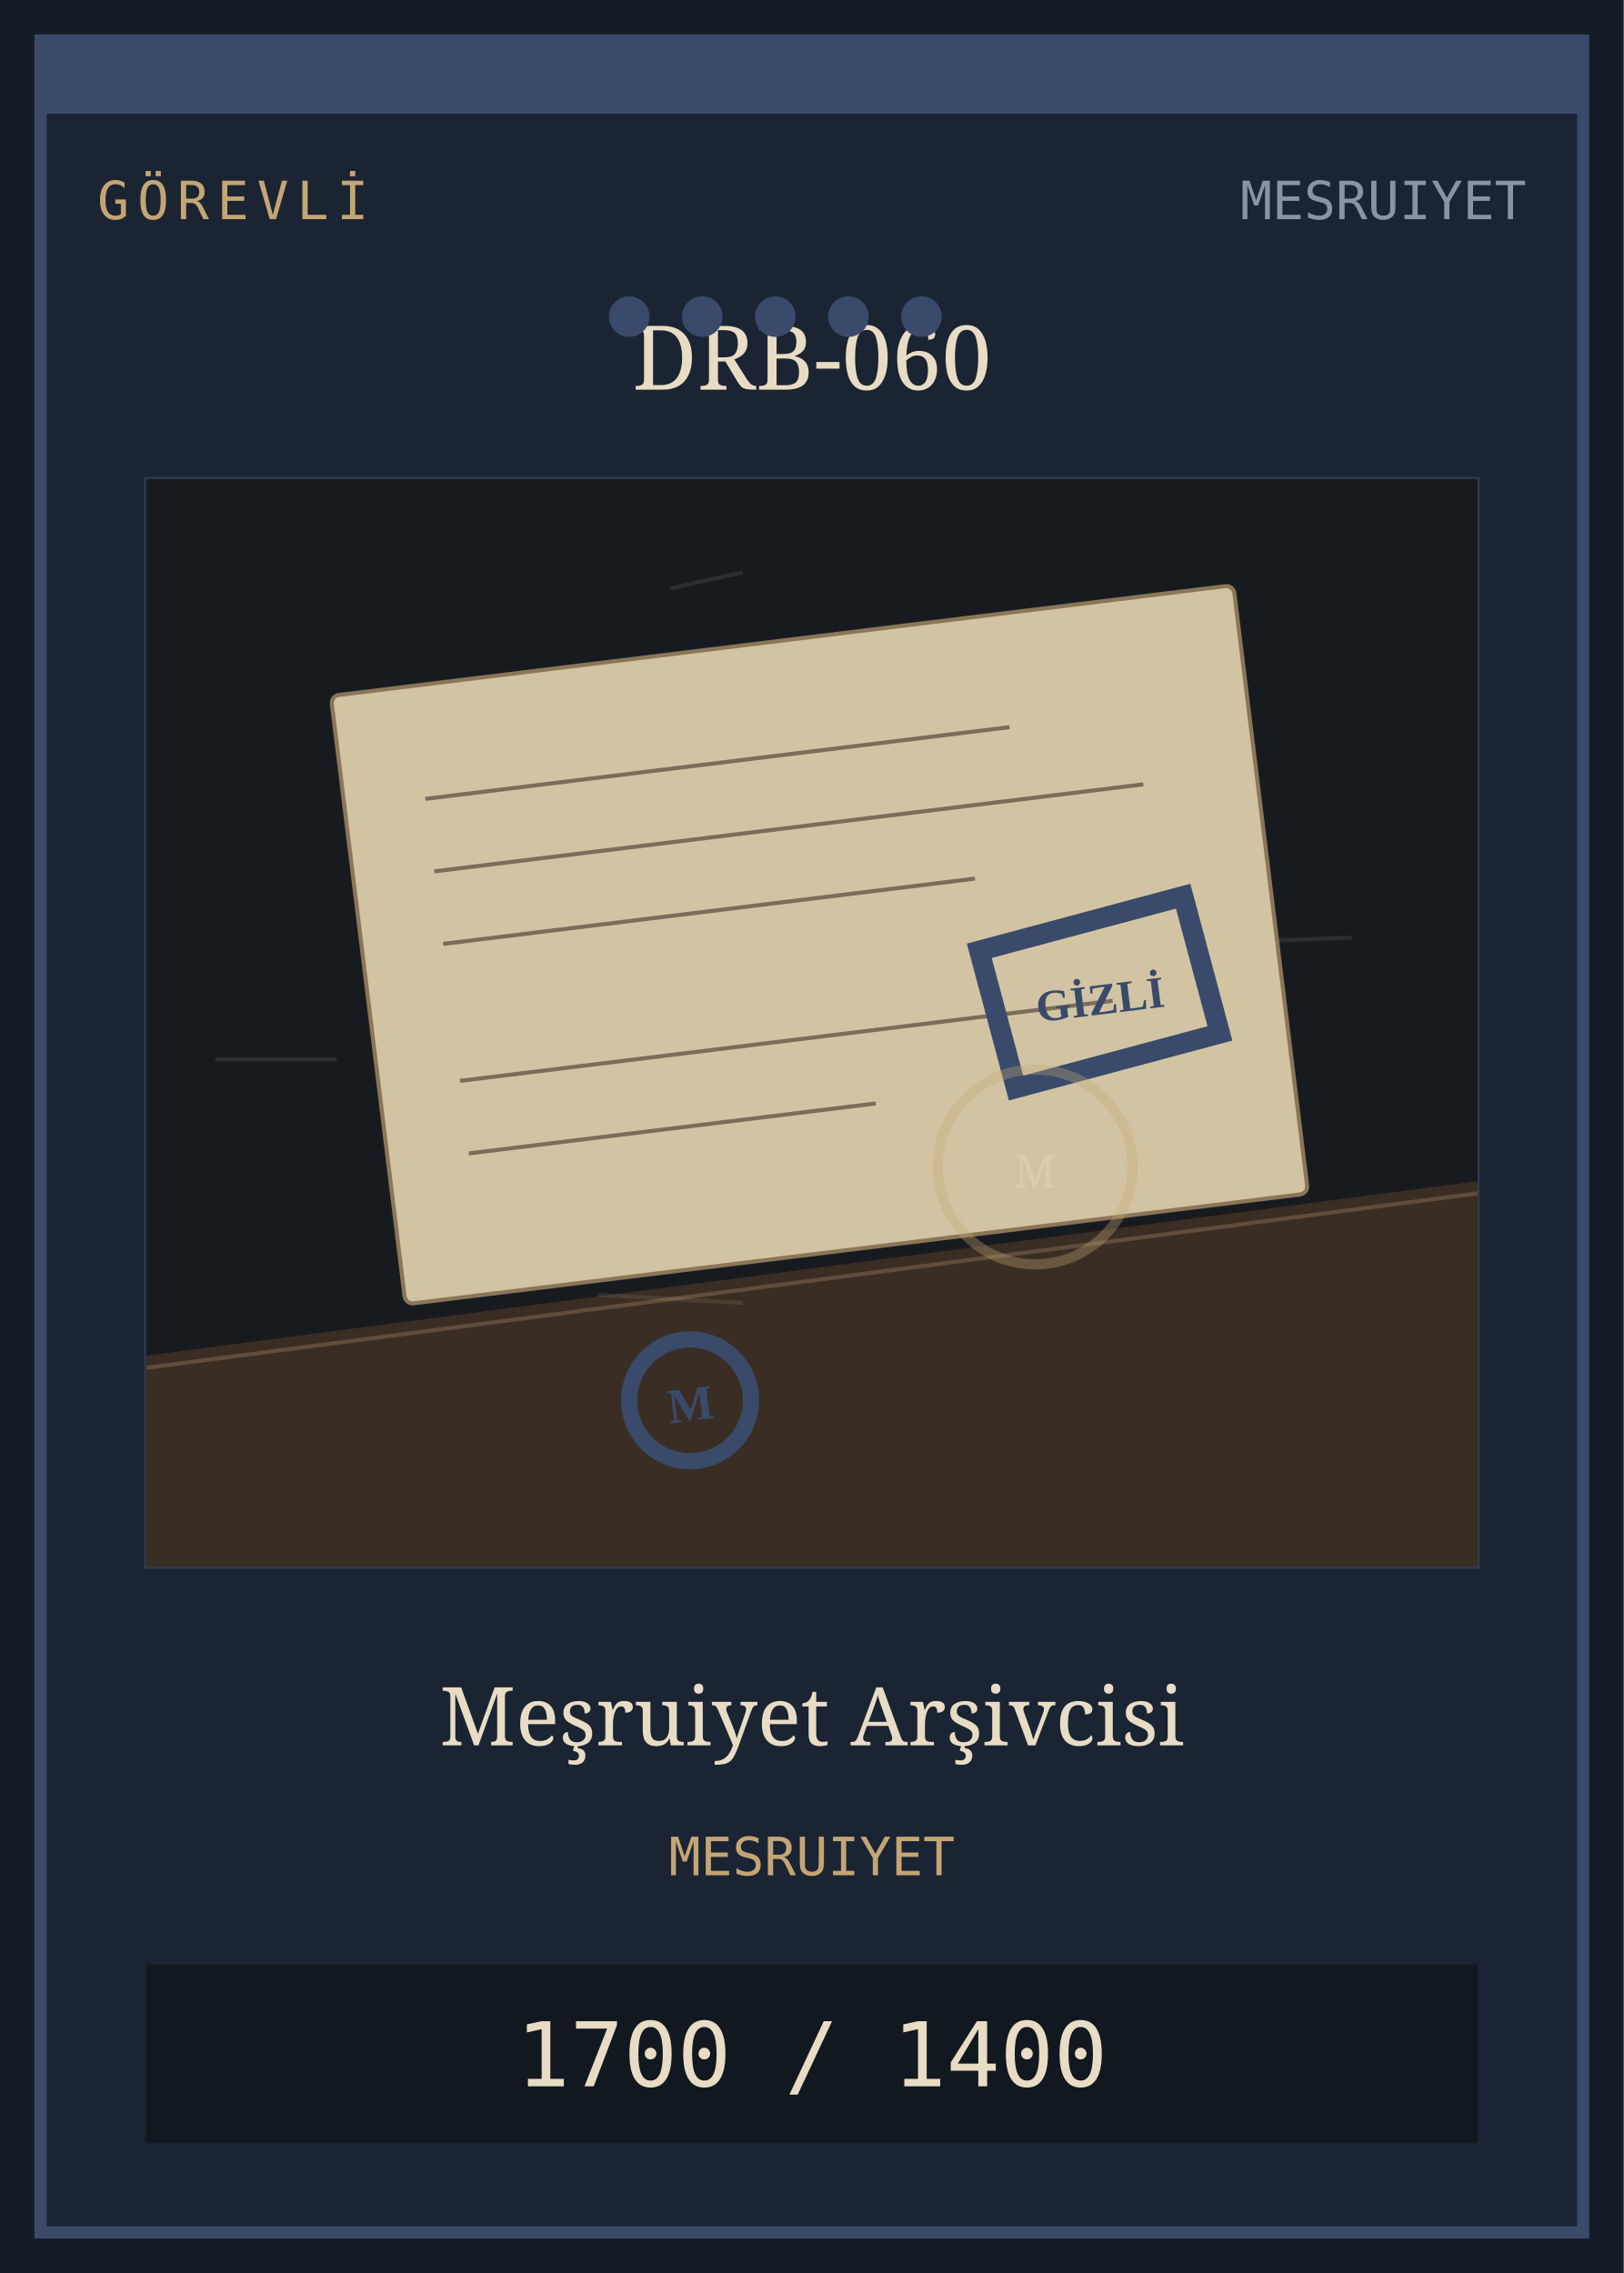
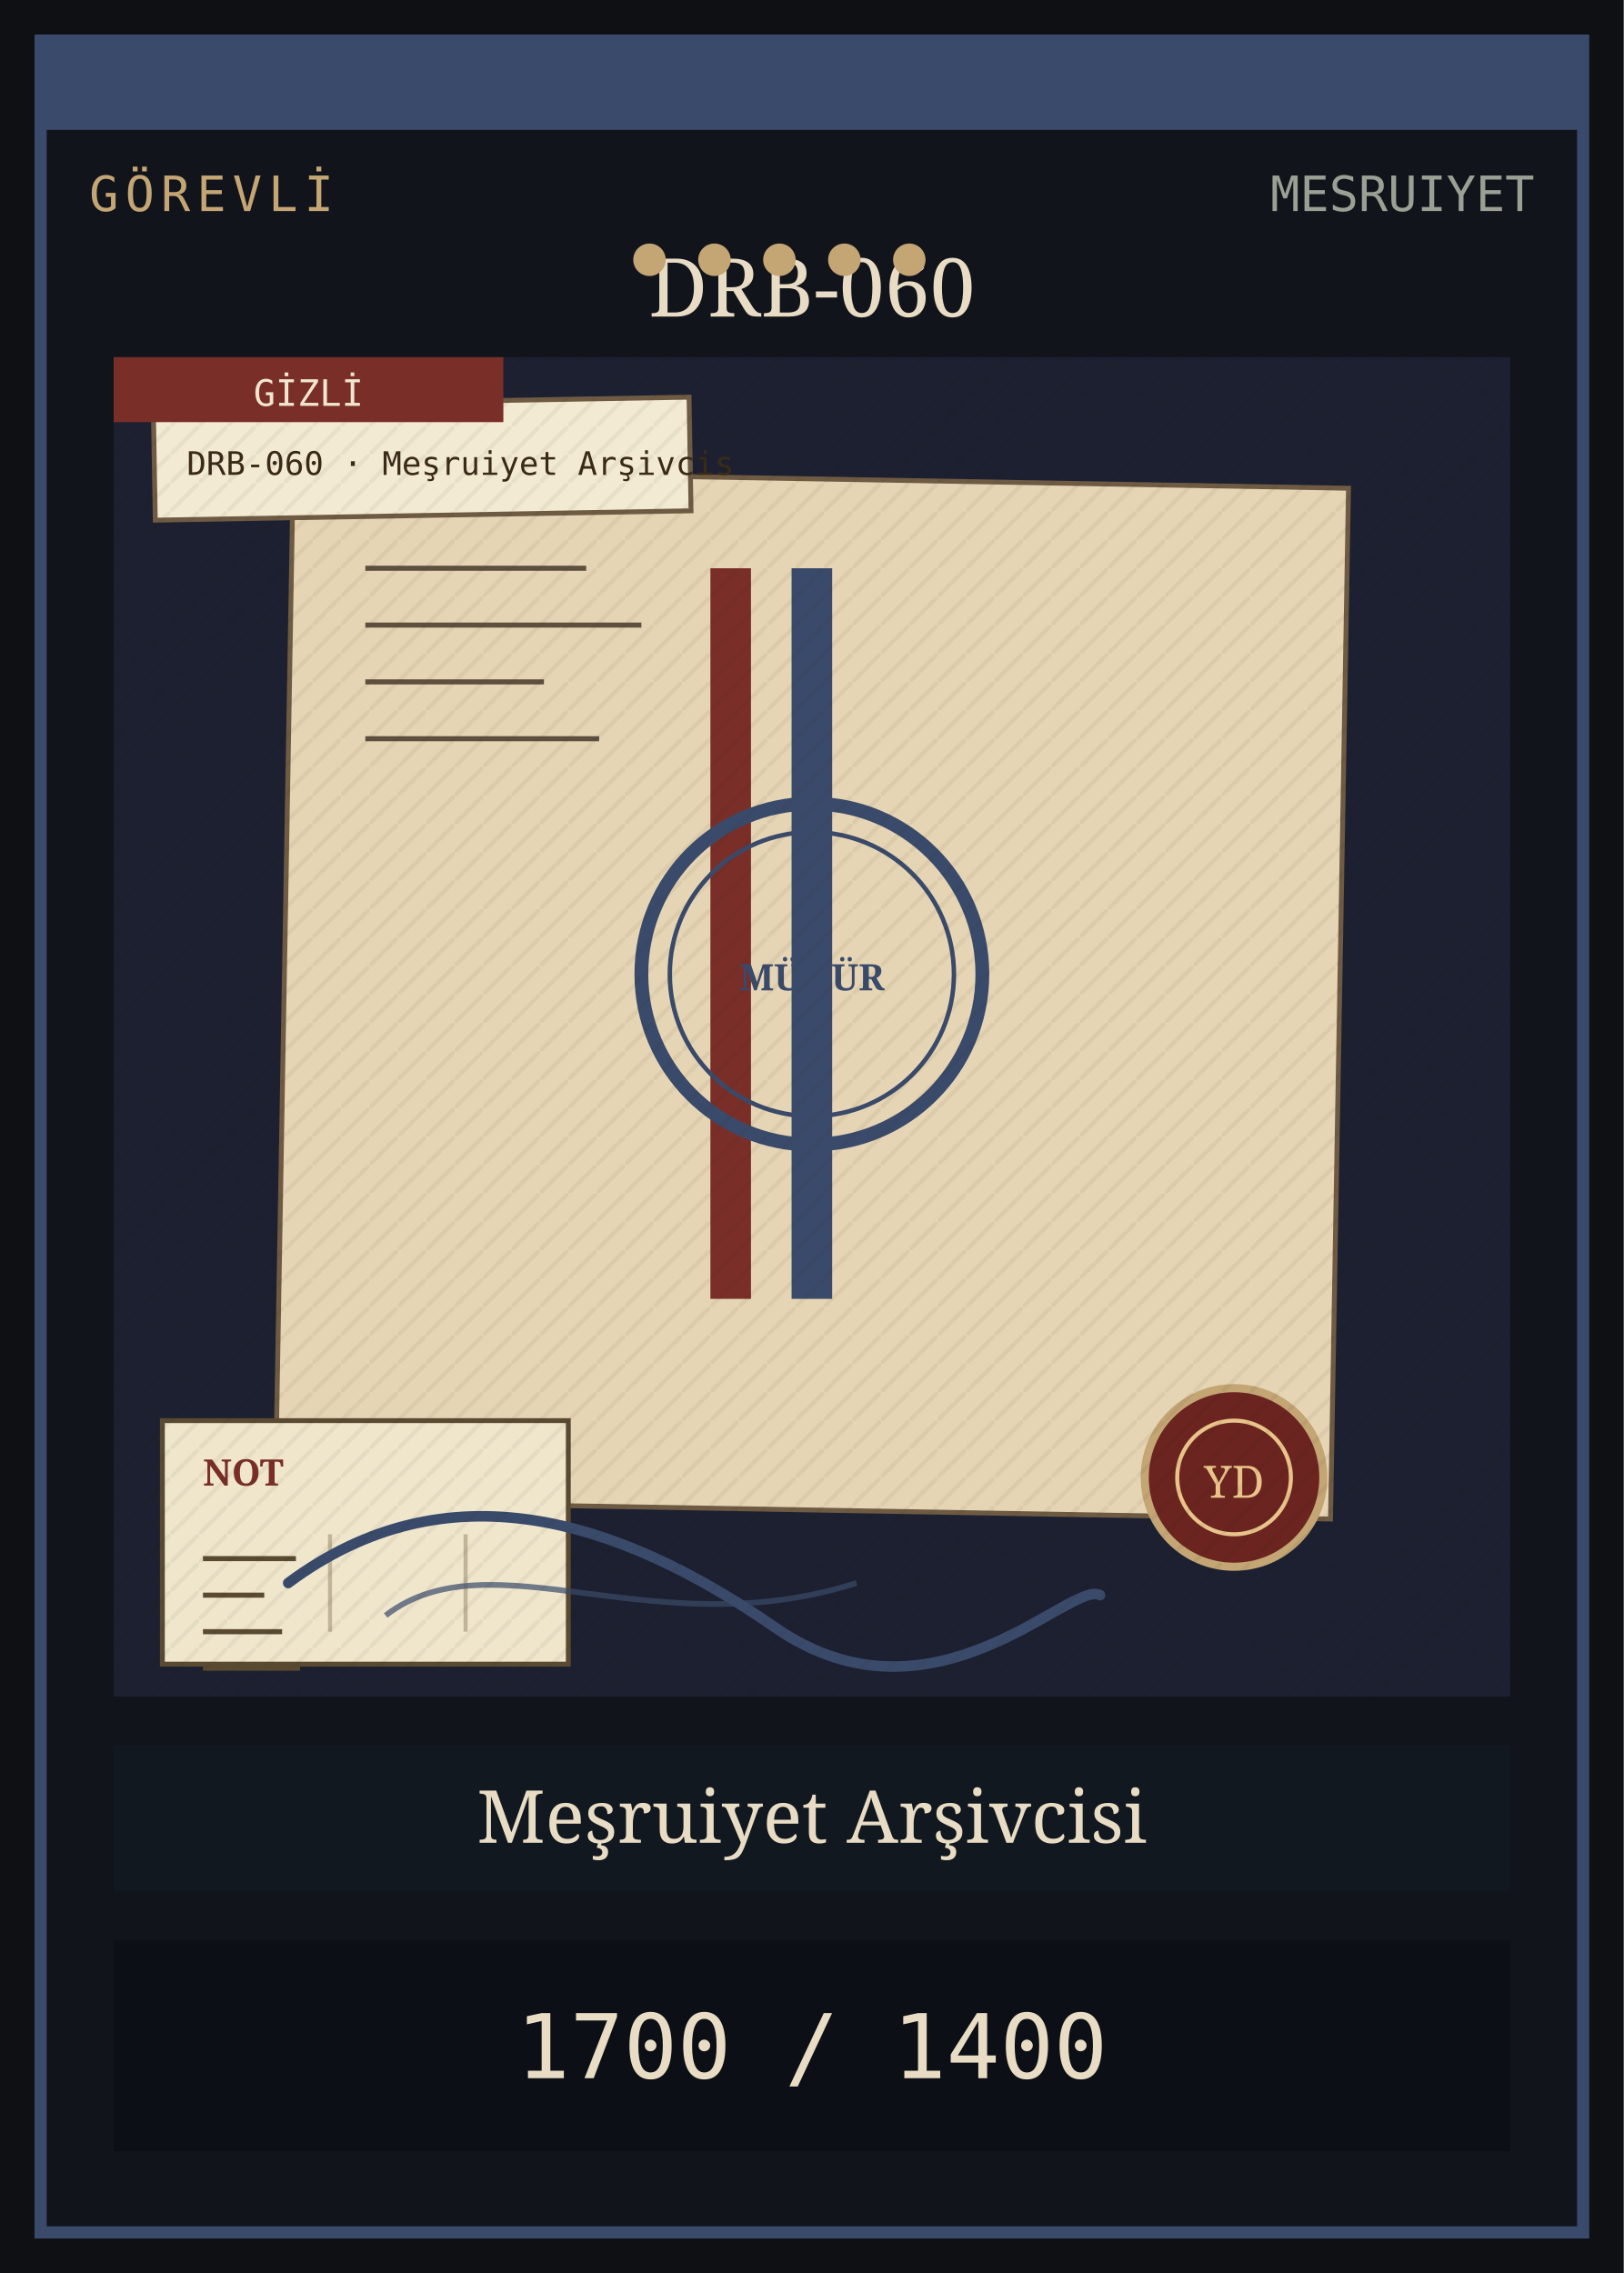
<svg xmlns="http://www.w3.org/2000/svg" viewBox="0 0 400 560" width="400" height="560">
  <defs>
-     <clipPath id="scene">
-       <rect x="36" y="118" width="328" height="268" />
+     <pattern id="grain" width="7" height="7" patternUnits="userSpaceOnUse">
+       <path d="M0 7 L7 0" stroke="#2a2218" opacity=".055" />
+     </pattern>
+     <clipPath id="well-DRB-060">
+       <rect x="28" y="88" width="344" height="330" />
    </clipPath>
  </defs>
-   <rect width="400" height="560" fill="#141c28" />
-   <rect x="10" y="10" width="380" height="540" fill="#1a2433" stroke="#3a4a6a" stroke-width="3" />
-   <rect x="10" y="10" width="380" height="18" fill="#3a4a6a" />
-   <text x="24" y="54" fill="#c4a574" font-family="ui-monospace,monospace" font-size="13" letter-spacing="2">GÖREVLİ</text>
-   <text x="376" y="54" text-anchor="end" fill="#8a93a3" font-family="ui-monospace,monospace" font-size="13">MESRUIYET</text>
-   <text x="200" y="96" text-anchor="middle" fill="#e8dcc4" font-family="Georgia,serif" font-size="22">DRB-060</text>
-   <circle cx="155" cy="78" r="5" fill="#3a4a6a" />
-   <circle cx="173" cy="78" r="5" fill="#3a4a6a" />
-   <circle cx="191" cy="78" r="5" fill="#3a4a6a" />
-   <circle cx="209" cy="78" r="5" fill="#3a4a6a" />
-   <circle cx="227" cy="78" r="5" fill="#3a4a6a" />
-   <rect x="36" y="118" width="328" height="268" fill="#243044" stroke="#2e3d52" stroke-width="1" />
-   <g clip-path="url(#scene)">
-     <rect x="36" y="118" width="328" height="268" fill="#171b20" />
-     <path d="M36 334 L364 291 V386 H36Z" fill="#3a2d24" />
-     <path d="M36 337 L364 294" stroke="#8f7355" opacity=".45" />
-     <path d="M165 145 l18 -4" stroke="#eadfbe" opacity=".10" />
-     <path d="M212 174 l21 -3" stroke="#eadfbe" opacity=".10" />
-     <path d="M259 203 l24 -2" stroke="#eadfbe" opacity=".10" />
-     <path d="M306 232 l27 -1" stroke="#eadfbe" opacity=".10" />
-     <path d="M53 261 l30 0" stroke="#eadfbe" opacity=".10" />
-     <path d="M100 290 l33 1" stroke="#eadfbe" opacity=".10" />
-     <path d="M147 319 l36 2" stroke="#eadfbe" opacity=".10" />
-     <g transform="rotate(-7 205 250)">
-       <rect x="92" y="157" width="224" height="151" rx="2" fill="#d2c4a3" stroke="#8b7657" />
-       <path d="M112 185h145M112 203h176M112 221h132M112 255h162M112 273h101" stroke="#55483a" opacity=".7" />
-       <rect x="245" y="235" width="52" height="35" fill="none" stroke="#3a4a6a" stroke-width="5" transform="rotate(-8 271 252)" />
-       <text x="271" y="258" text-anchor="middle" fill="#3a4a6a" font-size="11" font-weight="700">GİZLİ</text>
+   <rect width="400" height="560" fill="#0e1014" />
+   <rect x="10" y="10" width="380" height="540" fill="#12141c" stroke="#3a4a6a" stroke-width="3" />
+   <rect x="10" y="10" width="380" height="22" fill="#3a4a6a" />
+   <text x="22" y="52" fill="#c4a574" font-family="ui-monospace,monospace" font-size="12" letter-spacing="1.6">GÖREVLİ</text>
+   <text x="378" y="52" text-anchor="end" fill="#9aa093" font-family="ui-monospace,monospace" font-size="12">MESRUIYET</text>
+   <text x="200" y="78" text-anchor="middle" fill="#e8dcc4" font-family="Georgia,serif" font-size="20">DRB-060</text>
+   <circle cx="160" cy="64" r="4" fill="#c4a574" />
+   <circle cx="176" cy="64" r="4" fill="#c4a574" />
+   <circle cx="192" cy="64" r="4" fill="#c4a574" />
+   <circle cx="208" cy="64" r="4" fill="#c4a574" />
+   <circle cx="224" cy="64" r="4" fill="#c4a574" />
+   <g clip-path="url(#well-DRB-060)" data-series="Mesruiyet" data-kind="unit" data-subtype="effect" data-tier="mid" data-aux="0">
+     <rect x="28" y="88" width="344" height="330" fill="#1c2030" />
+     <g transform="rotate(1.0 200.0 245.0)">
+       <rect x="70.0" y="118.0" width="260.0" height="254.0" fill="#e6d5b4" stroke="#6f5b43" stroke-width="1.2" />
    </g>
-     <g transform="translate(170 345) rotate(-7)">
-       <circle r="15" fill="none" stroke="#3a4a6a" stroke-width="4" />
-       <text x="0" y="5" text-anchor="middle" fill="#3a4a6a" font-size="12" font-weight="700">M</text>
+     <path d="M180 140 v180" stroke="#7a2e28" stroke-width="10" />
+     <path d="M200 140 v180" stroke="#3a4a6a" stroke-width="10" />
+     <g transform="rotate(0 200 240)">
+       <circle cx="200" cy="240" r="42" fill="none" stroke="#3a4a6a" stroke-width="3.4" />
+       <circle cx="200" cy="240" r="35" fill="none" stroke="#3a4a6a" stroke-width="1.1" />
+       <text x="200" y="244" text-anchor="middle" fill="#3a4a6a" font-family="Georgia,serif" font-size="9" font-weight="700">MÜHÜR</text>
    </g>
-     <g opacity=".35" transform="scale(.5) translate(310 325)">
-       <circle cx="200" cy="250" r="48" fill="none" stroke="#c4a574" stroke-width="5" />
-       <text x="200" y="260" text-anchor="middle" fill="#e8dcc4" font-family="Georgia,serif" font-size="22">M</text>
+     <path d="M90.0 140.0 h54.4" stroke="#5d503e" stroke-width="1.25" />
+     <path d="M90.0 154.0 h68.0" stroke="#5d503e" stroke-width="1.25" />
+     <path d="M90.0 168.0 h44.0" stroke="#5d503e" stroke-width="1.25" />
+     <path d="M90.0 182.0 h57.6" stroke="#5d503e" stroke-width="1.25" />
+     <circle cx="304" cy="364" r="22" fill="#6b241f" stroke="#c4a574" stroke-width="2" />
+     <circle cx="304" cy="364" r="14" fill="none" stroke="#e8c48a" stroke-width="1" />
+     <text x="304" y="369" text-anchor="middle" fill="#e8c48a" font-family="Georgia,serif" font-size="11">YD</text>
+     <rect x="40.0" y="350.0" width="100.0" height="60.0" fill="#efe6cc" stroke="#5a4a32" stroke-width="1.2" />
+     <text x="50" y="366" fill="#7a2e28" font-family="Georgia,serif" font-size="9" font-weight="700">NOT</text>
+     <path d="M81.3 378 v24" stroke="#6a5a3a" opacity=".35" />
+     <path d="M114.7 378 v24" stroke="#6a5a3a" opacity=".35" />
+     <path d="M50.0 384.0 h22.9" stroke="#5a4a32" stroke-width="1.25" />
+     <path d="M50.0 393.0 h15.1" stroke="#5a4a32" stroke-width="1.25" />
+     <path d="M50.0 402.0 h19.5" stroke="#5a4a32" stroke-width="1.25" />
+     <path d="M50.0 411.0 h23.9" stroke="#5a4a32" stroke-width="1.25" />
+     <path d="M50.0 420.0 h16.1" stroke="#5a4a32" stroke-width="1.25" />
+     <path d="M50.0 429.0 h20.5" stroke="#5a4a32" stroke-width="1.25" />
+     <path d="M71.0 390.0 C110.0 361.0 152.0 374.0 191.0 401.0 S264.0 389.0 271.0 393.0" fill="none" stroke="#3a4a6a" stroke-width="2.6" stroke-linecap="round" />
+     <path d="M95.0 398.0 C121.0 378.0 161.0 406.0 211.0 390.0" fill="none" stroke="#3a4a6a" stroke-width="1.4" opacity=".7" />
+     <g transform="rotate(-1.0 104.0 113.0)">
+       <rect x="38.0" y="99.0" width="132.0" height="28.0" fill="#f3ead4" stroke="#6f5b43" stroke-width="1.2" />
    </g>
+     <text x="46" y="117" fill="#3a2a18" font-family="ui-monospace,monospace" font-size="8">DRB-060 · Meşruiyet Arşivcis</text>
+     <rect x="28" y="88" width="344" height="330" fill="url(#grain)" />
  </g>
-   <text x="200" y="430" text-anchor="middle" fill="#e8dcc4" font-family="Georgia,serif" font-size="20">Meşruiyet Arşivcisi</text>
-   <text x="200" y="462" text-anchor="middle" fill="#c4a574" font-family="ui-monospace,monospace" font-size="13">MESRUIYET</text>
-   <rect x="36" y="484" width="328" height="44" fill="#121820" />
-   <text x="200" y="514" text-anchor="middle" fill="#e8dcc4" font-family="ui-monospace,monospace" font-size="22">1700 / 1400</text>
+   <rect x="28" y="88" width="96" height="16" fill="#7a2e28" />
+   <text x="76" y="100" text-anchor="middle" fill="#f0e6d0" font-size="9" font-family="ui-monospace,monospace">GİZLİ</text>
+   <rect x="28" y="430" width="344" height="36" fill="#121820" opacity=".92" />
+   <text x="200" y="454" text-anchor="middle" fill="#e8dcc4" font-family="Georgia,serif" font-size="18">Meşruiyet Arşivcisi</text>
+   <rect x="28" y="478" width="344" height="52" fill="#0c1016" />
+   <text x="200" y="512" text-anchor="middle" fill="#e8dcc4" font-family="ui-monospace,monospace" font-size="22">1700 / 1400</text>
</svg>
